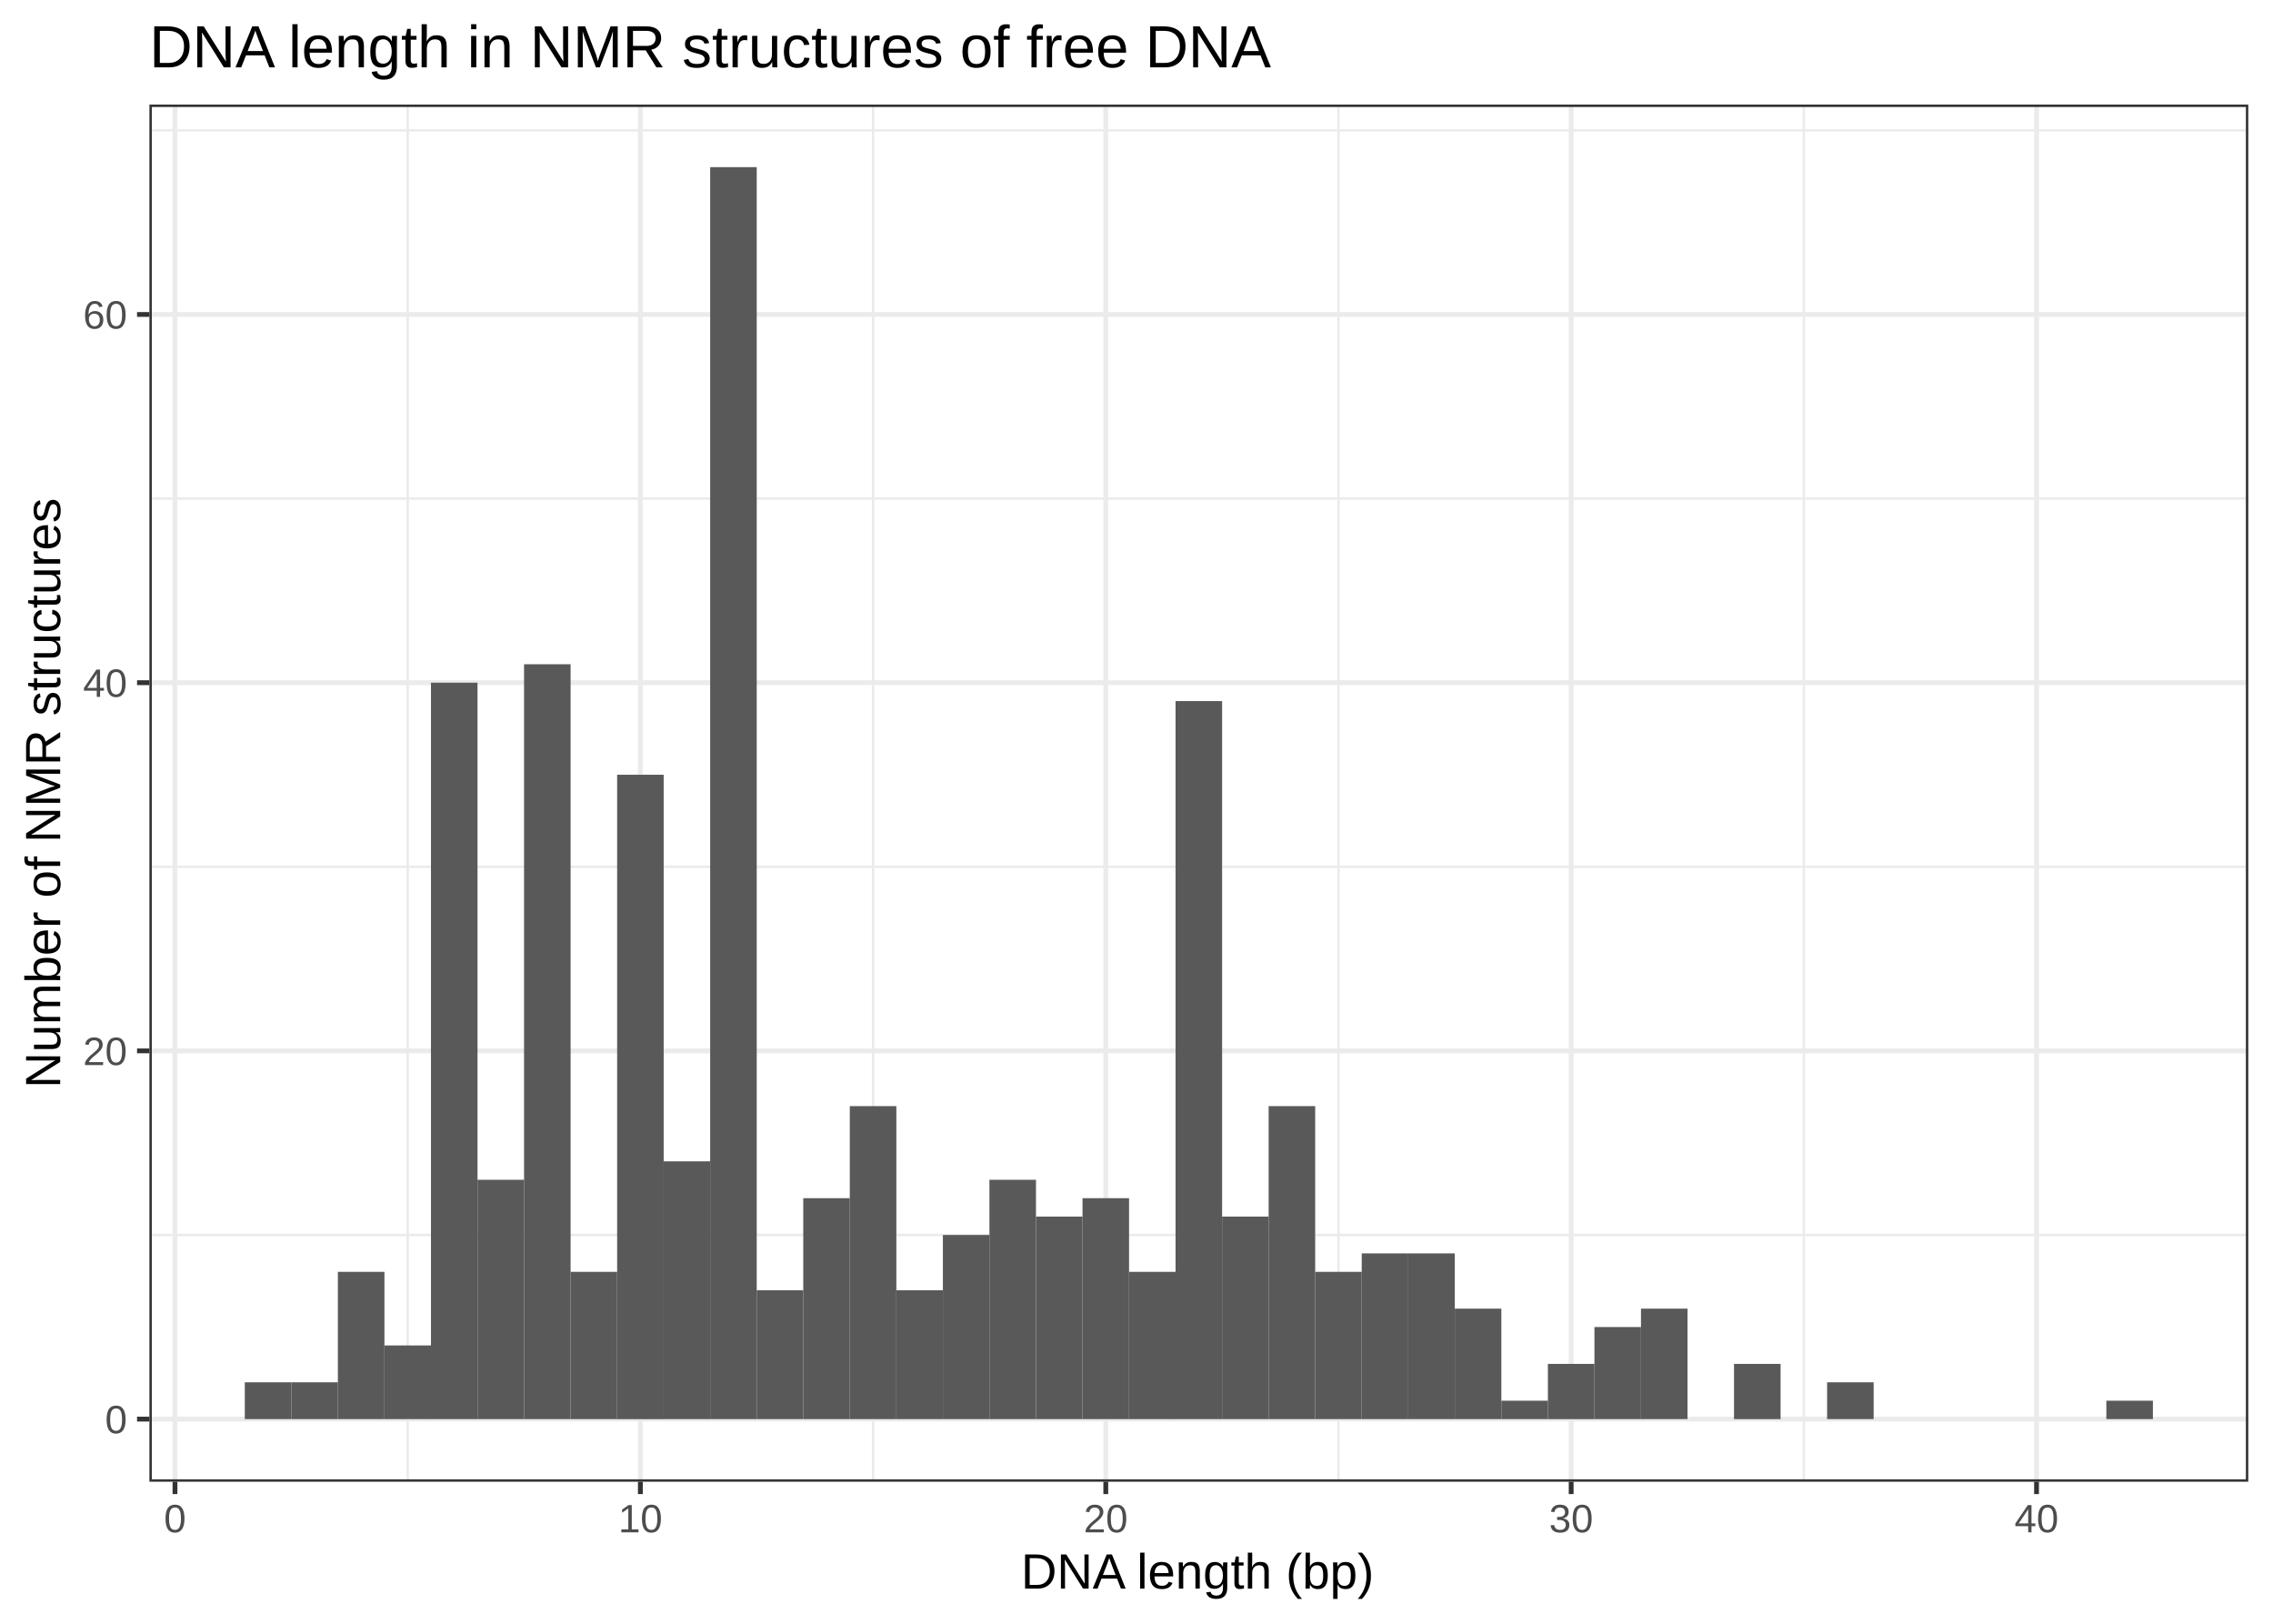
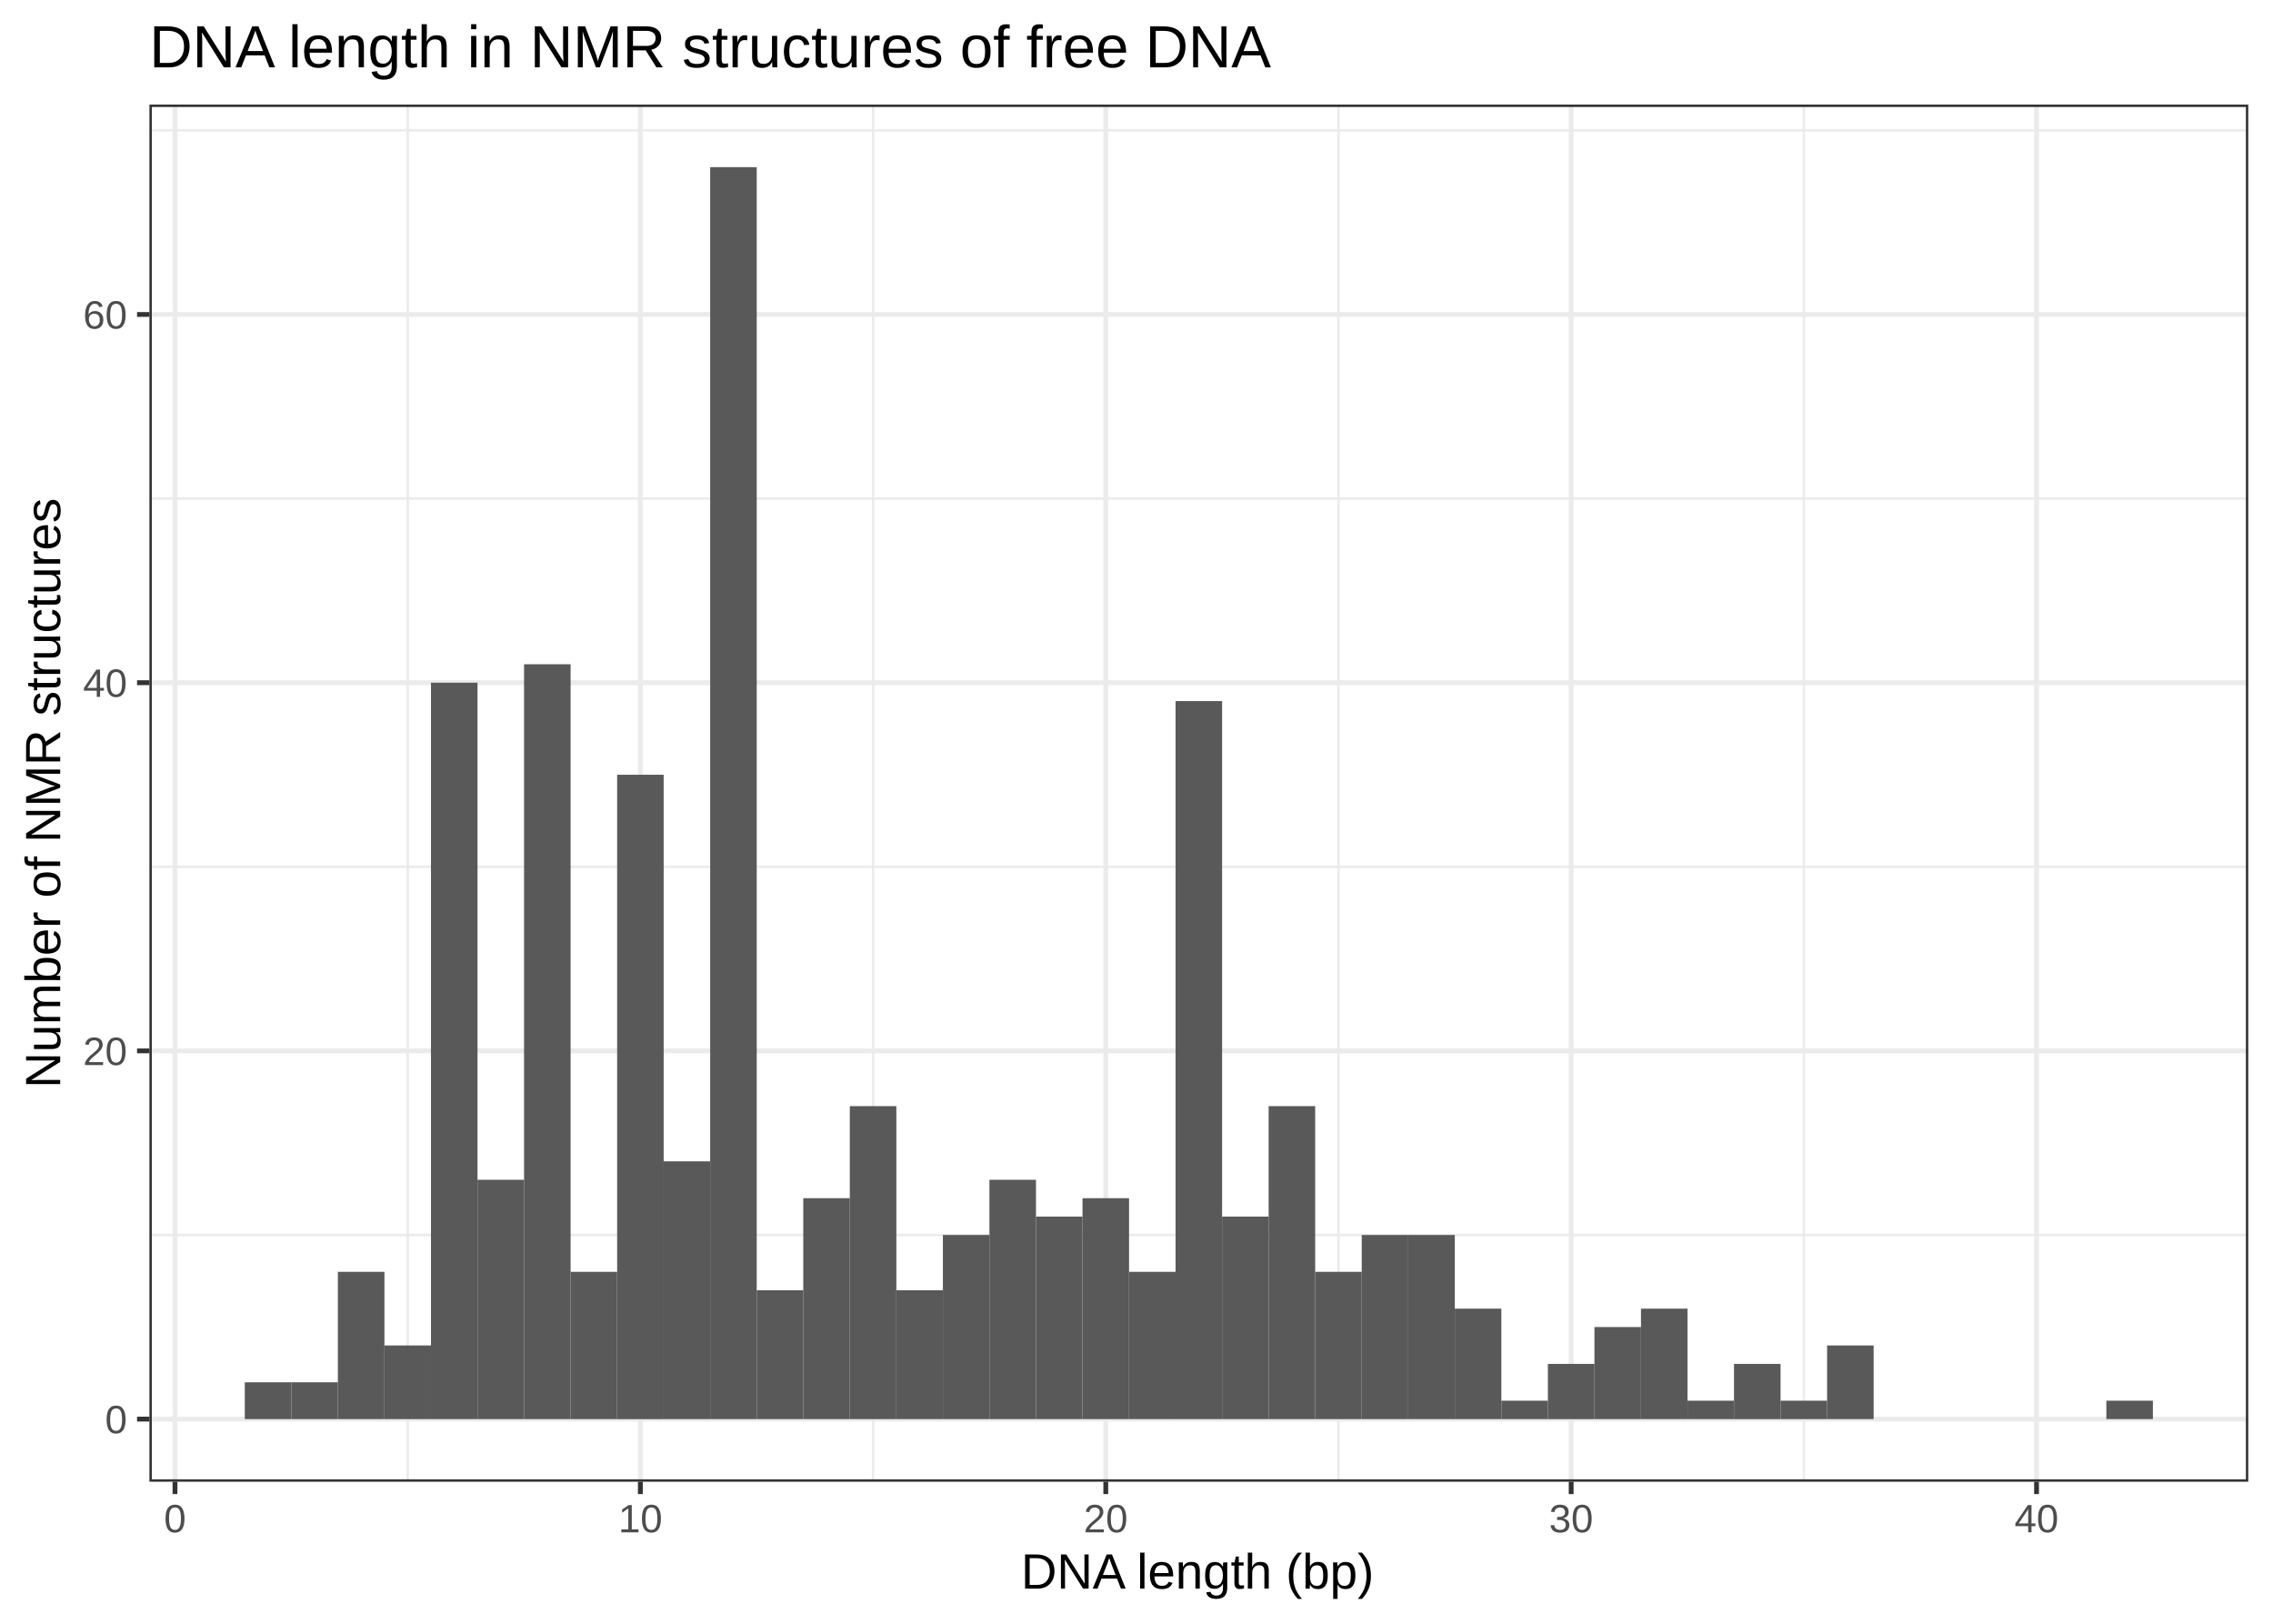
<svg xmlns="http://www.w3.org/2000/svg" viewBox="0 0 504.00 360.00">
  <defs>
    <style type="text/css">
    line, polyline, polygon, path, rect, circle {
      fill: none;
      stroke: #000000;
      stroke-linecap: round;
      stroke-linejoin: round;
      stroke-miterlimit: 10.00;
    }
  </style>
  </defs>
  <rect width="100%" height="100%" style="stroke: none; fill: #FFFFFF;" />
  <rect x="0.00" y="0" width="504.00" height="360.00" style="stroke-width: 1.07; stroke: #FFFFFF; fill: #FFFFFF;" />
  <defs>
    <clipPath id="cpMzMuMTN8NDk4LjUyfDMyOC41MXwyMy4xOQ==">
      <rect x="33.13" y="23.19" width="465.39" height="305.32" />
    </clipPath>
  </defs>
  <rect x="33.13" y="23.19" width="465.39" height="305.32" style="stroke-width: 1.07; stroke: none; fill: #FFFFFF;" clip-path="url(#cpMzMuMTN8NDk4LjUyfDMyOC41MXwyMy4xOQ==)" />
  <polyline points="33.13,273.81 498.52,273.81 " style="stroke-width: 0.53; stroke: #EBEBEB; stroke-linecap: butt;" clip-path="url(#cpMzMuMTN8NDk4LjUyfDMyOC41MXwyMy4xOQ==)" />
  <polyline points="33.13,192.17 498.52,192.17 " style="stroke-width: 0.53; stroke: #EBEBEB; stroke-linecap: butt;" clip-path="url(#cpMzMuMTN8NDk4LjUyfDMyOC41MXwyMy4xOQ==)" />
  <polyline points="33.13,110.54 498.52,110.54 " style="stroke-width: 0.53; stroke: #EBEBEB; stroke-linecap: butt;" clip-path="url(#cpMzMuMTN8NDk4LjUyfDMyOC41MXwyMy4xOQ==)" />
  <polyline points="33.13,28.90 498.52,28.90 " style="stroke-width: 0.53; stroke: #EBEBEB; stroke-linecap: butt;" clip-path="url(#cpMzMuMTN8NDk4LjUyfDMyOC41MXwyMy4xOQ==)" />
  <polyline points="90.40,328.51 90.40,23.19 " style="stroke-width: 0.53; stroke: #EBEBEB; stroke-linecap: butt;" clip-path="url(#cpMzMuMTN8NDk4LjUyfDMyOC41MXwyMy4xOQ==)" />
  <polyline points="193.59,328.51 193.59,23.19 " style="stroke-width: 0.53; stroke: #EBEBEB; stroke-linecap: butt;" clip-path="url(#cpMzMuMTN8NDk4LjUyfDMyOC41MXwyMy4xOQ==)" />
  <polyline points="296.78,328.51 296.78,23.19 " style="stroke-width: 0.53; stroke: #EBEBEB; stroke-linecap: butt;" clip-path="url(#cpMzMuMTN8NDk4LjUyfDMyOC41MXwyMy4xOQ==)" />
  <polyline points="399.97,328.51 399.97,23.19 " style="stroke-width: 0.53; stroke: #EBEBEB; stroke-linecap: butt;" clip-path="url(#cpMzMuMTN8NDk4LjUyfDMyOC41MXwyMy4xOQ==)" />
  <polyline points="33.13,314.63 498.52,314.63 " style="stroke-width: 1.07; stroke: #EBEBEB; stroke-linecap: butt;" clip-path="url(#cpMzMuMTN8NDk4LjUyfDMyOC41MXwyMy4xOQ==)" />
  <polyline points="33.13,232.99 498.52,232.99 " style="stroke-width: 1.07; stroke: #EBEBEB; stroke-linecap: butt;" clip-path="url(#cpMzMuMTN8NDk4LjUyfDMyOC41MXwyMy4xOQ==)" />
  <polyline points="33.13,151.36 498.52,151.36 " style="stroke-width: 1.07; stroke: #EBEBEB; stroke-linecap: butt;" clip-path="url(#cpMzMuMTN8NDk4LjUyfDMyOC41MXwyMy4xOQ==)" />
  <polyline points="33.13,69.72 498.52,69.72 " style="stroke-width: 1.07; stroke: #EBEBEB; stroke-linecap: butt;" clip-path="url(#cpMzMuMTN8NDk4LjUyfDMyOC41MXwyMy4xOQ==)" />
  <polyline points="38.80,328.51 38.80,23.19 " style="stroke-width: 1.07; stroke: #EBEBEB; stroke-linecap: butt;" clip-path="url(#cpMzMuMTN8NDk4LjUyfDMyOC41MXwyMy4xOQ==)" />
  <polyline points="141.99,328.51 141.99,23.19 " style="stroke-width: 1.07; stroke: #EBEBEB; stroke-linecap: butt;" clip-path="url(#cpMzMuMTN8NDk4LjUyfDMyOC41MXwyMy4xOQ==)" />
  <polyline points="245.19,328.51 245.19,23.19 " style="stroke-width: 1.07; stroke: #EBEBEB; stroke-linecap: butt;" clip-path="url(#cpMzMuMTN8NDk4LjUyfDMyOC41MXwyMy4xOQ==)" />
  <polyline points="348.38,328.51 348.38,23.19 " style="stroke-width: 1.07; stroke: #EBEBEB; stroke-linecap: butt;" clip-path="url(#cpMzMuMTN8NDk4LjUyfDMyOC41MXwyMy4xOQ==)" />
  <polyline points="451.57,328.51 451.57,23.19 " style="stroke-width: 1.07; stroke: #EBEBEB; stroke-linecap: butt;" clip-path="url(#cpMzMuMTN8NDk4LjUyfDMyOC41MXwyMy4xOQ==)" />
  <rect x="54.28" y="306.47" width="10.32" height="8.16" style="stroke-width: 1.07; stroke: none; stroke-linecap: square; stroke-linejoin: miter; fill: #595959;" clip-path="url(#cpMzMuMTN8NDk4LjUyfDMyOC41MXwyMy4xOQ==)" />
  <rect x="64.60" y="306.47" width="10.32" height="8.16" style="stroke-width: 1.07; stroke: none; stroke-linecap: square; stroke-linejoin: miter; fill: #595959;" clip-path="url(#cpMzMuMTN8NDk4LjUyfDMyOC41MXwyMy4xOQ==)" />
  <rect x="74.92" y="281.98" width="10.32" height="32.65" style="stroke-width: 1.07; stroke: none; stroke-linecap: square; stroke-linejoin: miter; fill: #595959;" clip-path="url(#cpMzMuMTN8NDk4LjUyfDMyOC41MXwyMy4xOQ==)" />
  <rect x="85.24" y="298.30" width="10.32" height="16.33" style="stroke-width: 1.07; stroke: none; stroke-linecap: square; stroke-linejoin: miter; fill: #595959;" clip-path="url(#cpMzMuMTN8NDk4LjUyfDMyOC41MXwyMy4xOQ==)" />
  <rect x="95.56" y="151.36" width="10.32" height="163.27" style="stroke-width: 1.07; stroke: none; stroke-linecap: square; stroke-linejoin: miter; fill: #595959;" clip-path="url(#cpMzMuMTN8NDk4LjUyfDMyOC41MXwyMy4xOQ==)" />
  <rect x="105.88" y="261.57" width="10.32" height="53.06" style="stroke-width: 1.07; stroke: none; stroke-linecap: square; stroke-linejoin: miter; fill: #595959;" clip-path="url(#cpMzMuMTN8NDk4LjUyfDMyOC41MXwyMy4xOQ==)" />
  <rect x="116.20" y="147.27" width="10.32" height="167.36" style="stroke-width: 1.07; stroke: none; stroke-linecap: square; stroke-linejoin: miter; fill: #595959;" clip-path="url(#cpMzMuMTN8NDk4LjUyfDMyOC41MXwyMy4xOQ==)" />
  <rect x="126.52" y="281.98" width="10.32" height="32.65" style="stroke-width: 1.07; stroke: none; stroke-linecap: square; stroke-linejoin: miter; fill: #595959;" clip-path="url(#cpMzMuMTN8NDk4LjUyfDMyOC41MXwyMy4xOQ==)" />
  <rect x="136.84" y="171.77" width="10.32" height="142.87" style="stroke-width: 1.07; stroke: none; stroke-linecap: square; stroke-linejoin: miter; fill: #595959;" clip-path="url(#cpMzMuMTN8NDk4LjUyfDMyOC41MXwyMy4xOQ==)" />
  <rect x="147.15" y="257.48" width="10.32" height="57.15" style="stroke-width: 1.07; stroke: none; stroke-linecap: square; stroke-linejoin: miter; fill: #595959;" clip-path="url(#cpMzMuMTN8NDk4LjUyfDMyOC41MXwyMy4xOQ==)" />
  <rect x="157.47" y="37.06" width="10.32" height="277.57" style="stroke-width: 1.07; stroke: none; stroke-linecap: square; stroke-linejoin: miter; fill: #595959;" clip-path="url(#cpMzMuMTN8NDk4LjUyfDMyOC41MXwyMy4xOQ==)" />
  <rect x="167.79" y="286.06" width="10.32" height="28.57" style="stroke-width: 1.07; stroke: none; stroke-linecap: square; stroke-linejoin: miter; fill: #595959;" clip-path="url(#cpMzMuMTN8NDk4LjUyfDMyOC41MXwyMy4xOQ==)" />
  <rect x="178.11" y="265.65" width="10.32" height="48.98" style="stroke-width: 1.07; stroke: none; stroke-linecap: square; stroke-linejoin: miter; fill: #595959;" clip-path="url(#cpMzMuMTN8NDk4LjUyfDMyOC41MXwyMy4xOQ==)" />
  <rect x="188.43" y="245.24" width="10.32" height="69.39" style="stroke-width: 1.07; stroke: none; stroke-linecap: square; stroke-linejoin: miter; fill: #595959;" clip-path="url(#cpMzMuMTN8NDk4LjUyfDMyOC41MXwyMy4xOQ==)" />
  <rect x="198.75" y="286.06" width="10.32" height="28.57" style="stroke-width: 1.07; stroke: none; stroke-linecap: square; stroke-linejoin: miter; fill: #595959;" clip-path="url(#cpMzMuMTN8NDk4LjUyfDMyOC41MXwyMy4xOQ==)" />
  <rect x="209.07" y="273.81" width="10.32" height="40.82" style="stroke-width: 1.07; stroke: none; stroke-linecap: square; stroke-linejoin: miter; fill: #595959;" clip-path="url(#cpMzMuMTN8NDk4LjUyfDMyOC41MXwyMy4xOQ==)" />
  <rect x="219.39" y="261.57" width="10.32" height="53.06" style="stroke-width: 1.07; stroke: none; stroke-linecap: square; stroke-linejoin: miter; fill: #595959;" clip-path="url(#cpMzMuMTN8NDk4LjUyfDMyOC41MXwyMy4xOQ==)" />
  <rect x="229.71" y="269.73" width="10.32" height="44.90" style="stroke-width: 1.07; stroke: none; stroke-linecap: square; stroke-linejoin: miter; fill: #595959;" clip-path="url(#cpMzMuMTN8NDk4LjUyfDMyOC41MXwyMy4xOQ==)" />
  <rect x="240.03" y="265.65" width="10.32" height="48.98" style="stroke-width: 1.07; stroke: none; stroke-linecap: square; stroke-linejoin: miter; fill: #595959;" clip-path="url(#cpMzMuMTN8NDk4LjUyfDMyOC41MXwyMy4xOQ==)" />
  <rect x="250.35" y="281.98" width="10.32" height="32.65" style="stroke-width: 1.07; stroke: none; stroke-linecap: square; stroke-linejoin: miter; fill: #595959;" clip-path="url(#cpMzMuMTN8NDk4LjUyfDMyOC41MXwyMy4xOQ==)" />
  <rect x="260.66" y="155.44" width="10.32" height="159.19" style="stroke-width: 1.07; stroke: none; stroke-linecap: square; stroke-linejoin: miter; fill: #595959;" clip-path="url(#cpMzMuMTN8NDk4LjUyfDMyOC41MXwyMy4xOQ==)" />
  <rect x="270.98" y="269.73" width="10.32" height="44.90" style="stroke-width: 1.07; stroke: none; stroke-linecap: square; stroke-linejoin: miter; fill: #595959;" clip-path="url(#cpMzMuMTN8NDk4LjUyfDMyOC41MXwyMy4xOQ==)" />
  <rect x="281.30" y="245.24" width="10.32" height="69.39" style="stroke-width: 1.07; stroke: none; stroke-linecap: square; stroke-linejoin: miter; fill: #595959;" clip-path="url(#cpMzMuMTN8NDk4LjUyfDMyOC41MXwyMy4xOQ==)" />
  <rect x="291.62" y="281.98" width="10.32" height="32.65" style="stroke-width: 1.07; stroke: none; stroke-linecap: square; stroke-linejoin: miter; fill: #595959;" clip-path="url(#cpMzMuMTN8NDk4LjUyfDMyOC41MXwyMy4xOQ==)" />
-   <rect x="301.94" y="277.89" width="10.32" height="36.74" style="stroke-width: 1.07; stroke: none; stroke-linecap: square; stroke-linejoin: miter; fill: #595959;" clip-path="url(#cpMzMuMTN8NDk4LjUyfDMyOC41MXwyMy4xOQ==)" />
-   <rect x="312.26" y="277.89" width="10.32" height="36.74" style="stroke-width: 1.07; stroke: none; stroke-linecap: square; stroke-linejoin: miter; fill: #595959;" clip-path="url(#cpMzMuMTN8NDk4LjUyfDMyOC41MXwyMy4xOQ==)" />
+   <rect x="301.94" y="273.81" width="10.32" height="40.82" style="stroke-width: 1.07; stroke: none; stroke-linecap: square; stroke-linejoin: miter; fill: #595959;" clip-path="url(#cpMzMuMTN8NDk4LjUyfDMyOC41MXwyMy4xOQ==)" />
+   <rect x="312.26" y="273.81" width="10.32" height="40.82" style="stroke-width: 1.07; stroke: none; stroke-linecap: square; stroke-linejoin: miter; fill: #595959;" clip-path="url(#cpMzMuMTN8NDk4LjUyfDMyOC41MXwyMy4xOQ==)" />
  <rect x="322.58" y="290.14" width="10.32" height="24.49" style="stroke-width: 1.07; stroke: none; stroke-linecap: square; stroke-linejoin: miter; fill: #595959;" clip-path="url(#cpMzMuMTN8NDk4LjUyfDMyOC41MXwyMy4xOQ==)" />
  <rect x="332.90" y="310.55" width="10.32" height="4.08" style="stroke-width: 1.07; stroke: none; stroke-linecap: square; stroke-linejoin: miter; fill: #595959;" clip-path="url(#cpMzMuMTN8NDk4LjUyfDMyOC41MXwyMy4xOQ==)" />
  <rect x="343.22" y="302.39" width="10.32" height="12.25" style="stroke-width: 1.07; stroke: none; stroke-linecap: square; stroke-linejoin: miter; fill: #595959;" clip-path="url(#cpMzMuMTN8NDk4LjUyfDMyOC41MXwyMy4xOQ==)" />
  <rect x="353.54" y="294.22" width="10.32" height="20.41" style="stroke-width: 1.07; stroke: none; stroke-linecap: square; stroke-linejoin: miter; fill: #595959;" clip-path="url(#cpMzMuMTN8NDk4LjUyfDMyOC41MXwyMy4xOQ==)" />
  <rect x="363.86" y="290.14" width="10.32" height="24.49" style="stroke-width: 1.07; stroke: none; stroke-linecap: square; stroke-linejoin: miter; fill: #595959;" clip-path="url(#cpMzMuMTN8NDk4LjUyfDMyOC41MXwyMy4xOQ==)" />
-   <rect x="374.18" y="314.63" width="10.32" height="0.00" style="stroke-width: 1.07; stroke: none; stroke-linecap: square; stroke-linejoin: miter; fill: #595959;" clip-path="url(#cpMzMuMTN8NDk4LjUyfDMyOC41MXwyMy4xOQ==)" />
+   <rect x="374.18" y="310.55" width="10.32" height="4.08" style="stroke-width: 1.07; stroke: none; stroke-linecap: square; stroke-linejoin: miter; fill: #595959;" clip-path="url(#cpMzMuMTN8NDk4LjUyfDMyOC41MXwyMy4xOQ==)" />
  <rect x="384.49" y="302.39" width="10.32" height="12.25" style="stroke-width: 1.07; stroke: none; stroke-linecap: square; stroke-linejoin: miter; fill: #595959;" clip-path="url(#cpMzMuMTN8NDk4LjUyfDMyOC41MXwyMy4xOQ==)" />
-   <rect x="394.81" y="314.63" width="10.32" height="0.00" style="stroke-width: 1.07; stroke: none; stroke-linecap: square; stroke-linejoin: miter; fill: #595959;" clip-path="url(#cpMzMuMTN8NDk4LjUyfDMyOC41MXwyMy4xOQ==)" />
-   <rect x="405.13" y="306.47" width="10.32" height="8.16" style="stroke-width: 1.07; stroke: none; stroke-linecap: square; stroke-linejoin: miter; fill: #595959;" clip-path="url(#cpMzMuMTN8NDk4LjUyfDMyOC41MXwyMy4xOQ==)" />
+   <rect x="394.81" y="310.55" width="10.32" height="4.08" style="stroke-width: 1.07; stroke: none; stroke-linecap: square; stroke-linejoin: miter; fill: #595959;" clip-path="url(#cpMzMuMTN8NDk4LjUyfDMyOC41MXwyMy4xOQ==)" />
+   <rect x="405.13" y="298.30" width="10.32" height="16.33" style="stroke-width: 1.07; stroke: none; stroke-linecap: square; stroke-linejoin: miter; fill: #595959;" clip-path="url(#cpMzMuMTN8NDk4LjUyfDMyOC41MXwyMy4xOQ==)" />
  <rect x="415.45" y="314.63" width="10.32" height="0.00" style="stroke-width: 1.07; stroke: none; stroke-linecap: square; stroke-linejoin: miter; fill: #595959;" clip-path="url(#cpMzMuMTN8NDk4LjUyfDMyOC41MXwyMy4xOQ==)" />
  <rect x="425.77" y="314.63" width="10.32" height="0.00" style="stroke-width: 1.07; stroke: none; stroke-linecap: square; stroke-linejoin: miter; fill: #595959;" clip-path="url(#cpMzMuMTN8NDk4LjUyfDMyOC41MXwyMy4xOQ==)" />
  <rect x="436.09" y="314.63" width="10.32" height="0.00" style="stroke-width: 1.07; stroke: none; stroke-linecap: square; stroke-linejoin: miter; fill: #595959;" clip-path="url(#cpMzMuMTN8NDk4LjUyfDMyOC41MXwyMy4xOQ==)" />
  <rect x="446.41" y="314.63" width="10.32" height="0.00" style="stroke-width: 1.07; stroke: none; stroke-linecap: square; stroke-linejoin: miter; fill: #595959;" clip-path="url(#cpMzMuMTN8NDk4LjUyfDMyOC41MXwyMy4xOQ==)" />
  <rect x="456.73" y="314.63" width="10.32" height="0.00" style="stroke-width: 1.07; stroke: none; stroke-linecap: square; stroke-linejoin: miter; fill: #595959;" clip-path="url(#cpMzMuMTN8NDk4LjUyfDMyOC41MXwyMy4xOQ==)" />
  <rect x="467.05" y="310.55" width="10.32" height="4.08" style="stroke-width: 1.07; stroke: none; stroke-linecap: square; stroke-linejoin: miter; fill: #595959;" clip-path="url(#cpMzMuMTN8NDk4LjUyfDMyOC41MXwyMy4xOQ==)" />
  <rect x="33.13" y="23.19" width="465.39" height="305.32" style="stroke-width: 1.07; stroke: #333333;" clip-path="url(#cpMzMuMTN8NDk4LjUyfDMyOC41MXwyMy4xOQ==)" />
  <defs>
    <clipPath id="cpMC4wMHw1MDQuMDB8MzYwLjAwfDAuMDA=">
      <rect x="0.00" y="0.00" width="504.00" height="360.00" />
    </clipPath>
  </defs>
  <g clip-path="url(#cpMC4wMHw1MDQuMDB8MzYwLjAwfDAuMDA=)">
    <text x="23.30" y="317.78" style="font-size: 8.80px; fill: #4D4D4D; font-family: Arial;" textLength="4.89px" lengthAdjust="spacingAndGlyphs">0</text>
  </g>
  <g clip-path="url(#cpMC4wMHw1MDQuMDB8MzYwLjAwfDAuMDA=)">
    <text x="18.41" y="236.14" style="font-size: 8.80px; fill: #4D4D4D; font-family: Arial;" textLength="9.79px" lengthAdjust="spacingAndGlyphs">20</text>
  </g>
  <g clip-path="url(#cpMC4wMHw1MDQuMDB8MzYwLjAwfDAuMDA=)">
    <text x="18.41" y="154.51" style="font-size: 8.80px; fill: #4D4D4D; font-family: Arial;" textLength="9.79px" lengthAdjust="spacingAndGlyphs">40</text>
  </g>
  <g clip-path="url(#cpMC4wMHw1MDQuMDB8MzYwLjAwfDAuMDA=)">
    <text x="18.41" y="72.87" style="font-size: 8.80px; fill: #4D4D4D; font-family: Arial;" textLength="9.79px" lengthAdjust="spacingAndGlyphs">60</text>
  </g>
  <polyline points="30.39,314.63 33.13,314.63 " style="stroke-width: 1.07; stroke: #333333; stroke-linecap: butt;" clip-path="url(#cpMC4wMHw1MDQuMDB8MzYwLjAwfDAuMDA=)" />
  <polyline points="30.39,232.99 33.13,232.99 " style="stroke-width: 1.07; stroke: #333333; stroke-linecap: butt;" clip-path="url(#cpMC4wMHw1MDQuMDB8MzYwLjAwfDAuMDA=)" />
  <polyline points="30.39,151.36 33.13,151.36 " style="stroke-width: 1.07; stroke: #333333; stroke-linecap: butt;" clip-path="url(#cpMC4wMHw1MDQuMDB8MzYwLjAwfDAuMDA=)" />
  <polyline points="30.39,69.72 33.13,69.72 " style="stroke-width: 1.07; stroke: #333333; stroke-linecap: butt;" clip-path="url(#cpMC4wMHw1MDQuMDB8MzYwLjAwfDAuMDA=)" />
  <polyline points="38.80,331.25 38.80,328.51 " style="stroke-width: 1.07; stroke: #333333; stroke-linecap: butt;" clip-path="url(#cpMC4wMHw1MDQuMDB8MzYwLjAwfDAuMDA=)" />
  <polyline points="141.99,331.25 141.99,328.51 " style="stroke-width: 1.07; stroke: #333333; stroke-linecap: butt;" clip-path="url(#cpMC4wMHw1MDQuMDB8MzYwLjAwfDAuMDA=)" />
  <polyline points="245.19,331.25 245.19,328.51 " style="stroke-width: 1.07; stroke: #333333; stroke-linecap: butt;" clip-path="url(#cpMC4wMHw1MDQuMDB8MzYwLjAwfDAuMDA=)" />
  <polyline points="348.38,331.25 348.38,328.51 " style="stroke-width: 1.07; stroke: #333333; stroke-linecap: butt;" clip-path="url(#cpMC4wMHw1MDQuMDB8MzYwLjAwfDAuMDA=)" />
  <polyline points="451.57,331.25 451.57,328.51 " style="stroke-width: 1.07; stroke: #333333; stroke-linecap: butt;" clip-path="url(#cpMC4wMHw1MDQuMDB8MzYwLjAwfDAuMDA=)" />
  <g clip-path="url(#cpMC4wMHw1MDQuMDB8MzYwLjAwfDAuMDA=)">
    <text x="36.36" y="339.74" style="font-size: 8.80px; fill: #4D4D4D; font-family: Arial;" textLength="4.89px" lengthAdjust="spacingAndGlyphs">0</text>
  </g>
  <g clip-path="url(#cpMC4wMHw1MDQuMDB8MzYwLjAwfDAuMDA=)">
    <text x="137.10" y="339.74" style="font-size: 8.80px; fill: #4D4D4D; font-family: Arial;" textLength="9.79px" lengthAdjust="spacingAndGlyphs">10</text>
  </g>
  <g clip-path="url(#cpMC4wMHw1MDQuMDB8MzYwLjAwfDAuMDA=)">
    <text x="240.29" y="339.74" style="font-size: 8.80px; fill: #4D4D4D; font-family: Arial;" textLength="9.79px" lengthAdjust="spacingAndGlyphs">20</text>
  </g>
  <g clip-path="url(#cpMC4wMHw1MDQuMDB8MzYwLjAwfDAuMDA=)">
    <text x="343.48" y="339.74" style="font-size: 8.80px; fill: #4D4D4D; font-family: Arial;" textLength="9.79px" lengthAdjust="spacingAndGlyphs">30</text>
  </g>
  <g clip-path="url(#cpMC4wMHw1MDQuMDB8MzYwLjAwfDAuMDA=)">
    <text x="446.67" y="339.74" style="font-size: 8.80px; fill: #4D4D4D; font-family: Arial;" textLength="9.79px" lengthAdjust="spacingAndGlyphs">40</text>
  </g>
  <g clip-path="url(#cpMC4wMHw1MDQuMDB8MzYwLjAwfDAuMDA=)">
    <text x="226.39" y="352.21" style="font-size: 11.00px; font-family: Arial;" textLength="78.87px" lengthAdjust="spacingAndGlyphs">DNA length (bp)</text>
  </g>
  <g clip-path="url(#cpMC4wMHw1MDQuMDB8MzYwLjAwfDAuMDA=)">
    <text transform="translate(13.35,241.25) rotate(-90)" style="font-size: 11.00px; font-family: Arial;" textLength="130.81px" lengthAdjust="spacingAndGlyphs">Number of NMR structures</text>
  </g>
  <g clip-path="url(#cpMC4wMHw1MDQuMDB8MzYwLjAwfDAuMDA=)">
    <text x="33.13" y="14.93" style="font-size: 13.20px; font-family: Arial;" textLength="249.41px" lengthAdjust="spacingAndGlyphs">DNA length in NMR structures of free DNA</text>
  </g>
</svg>
